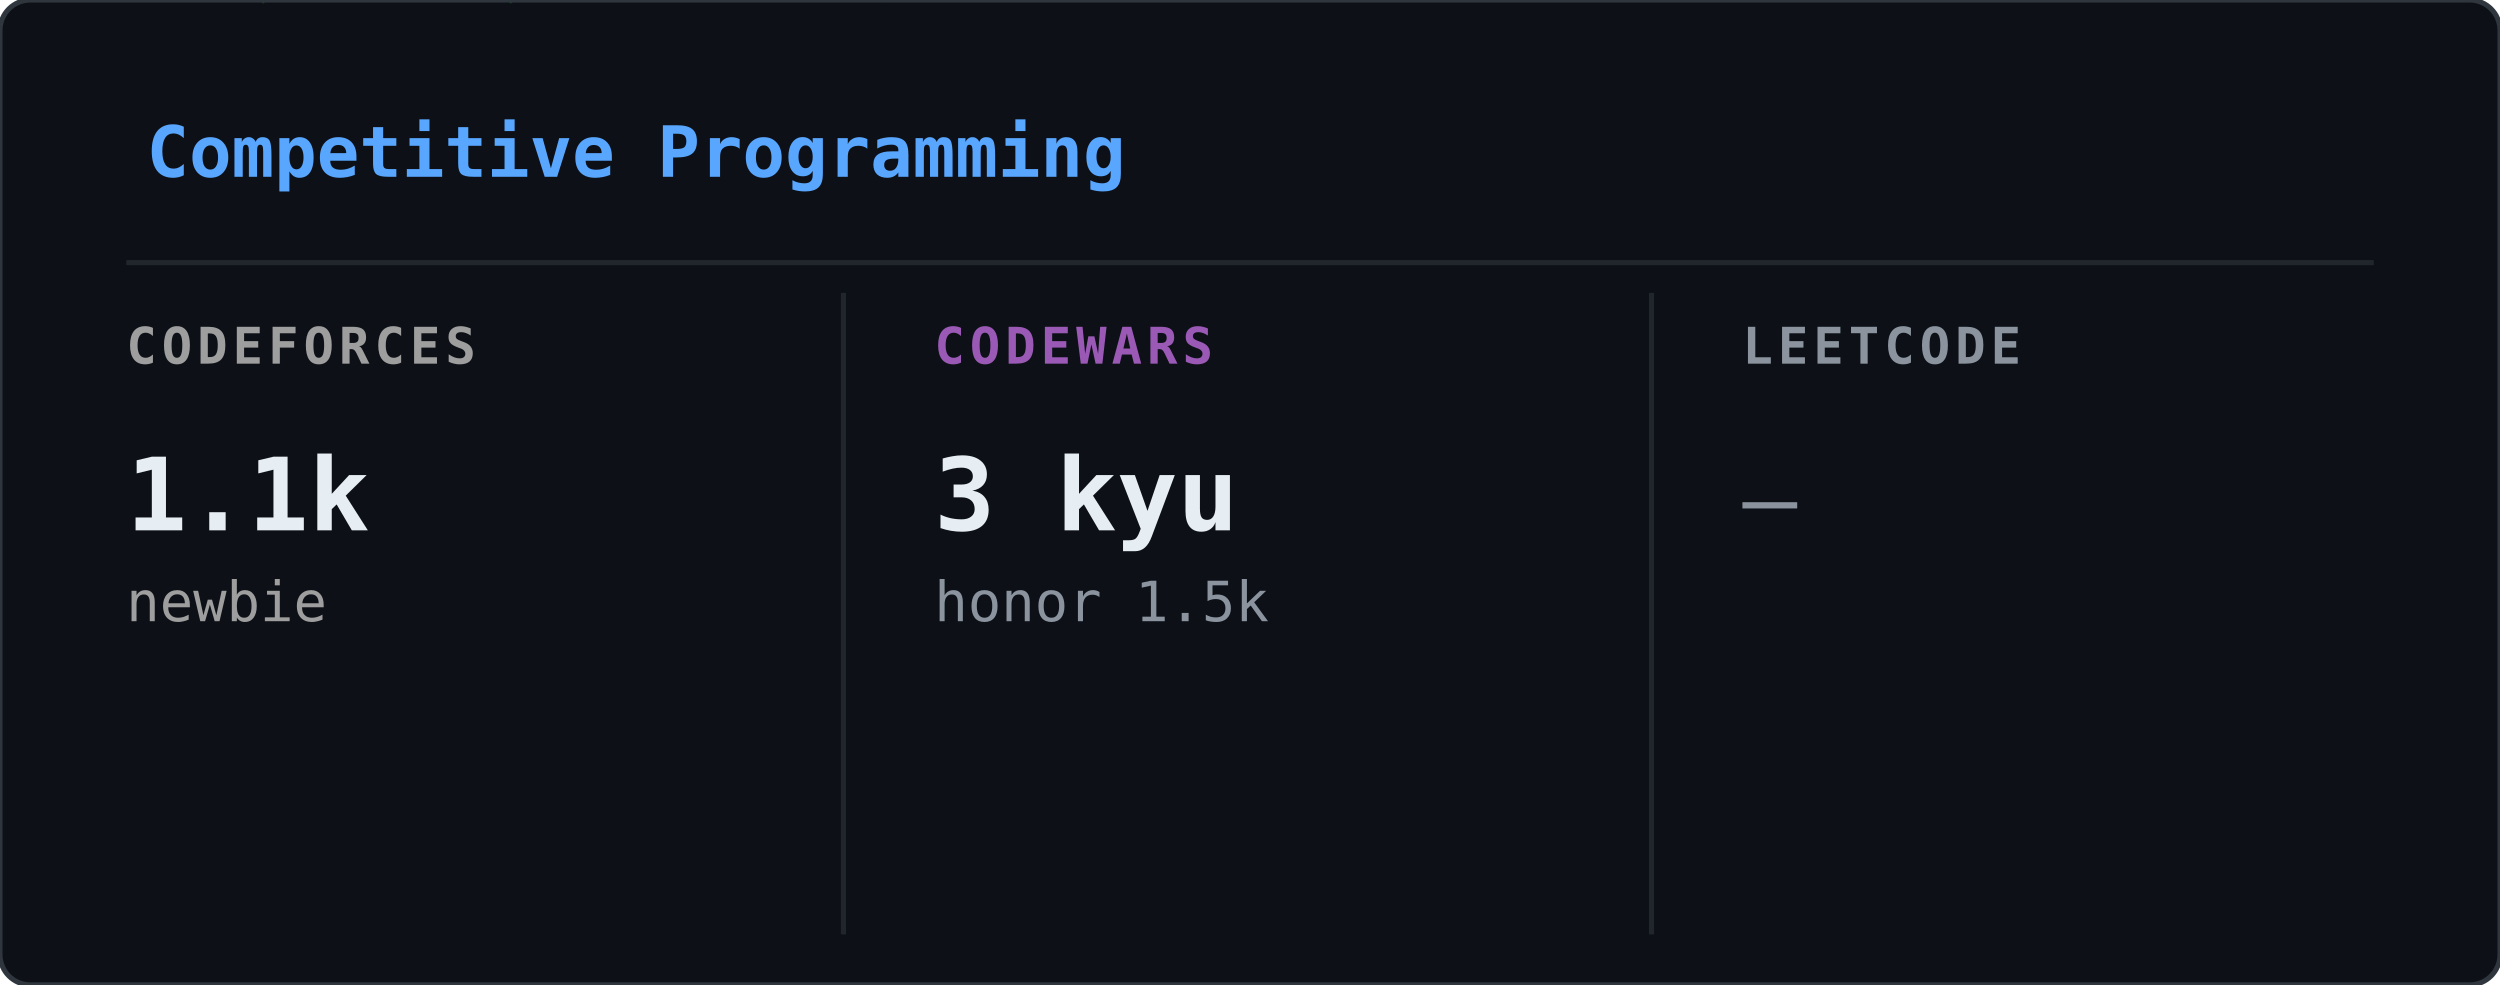
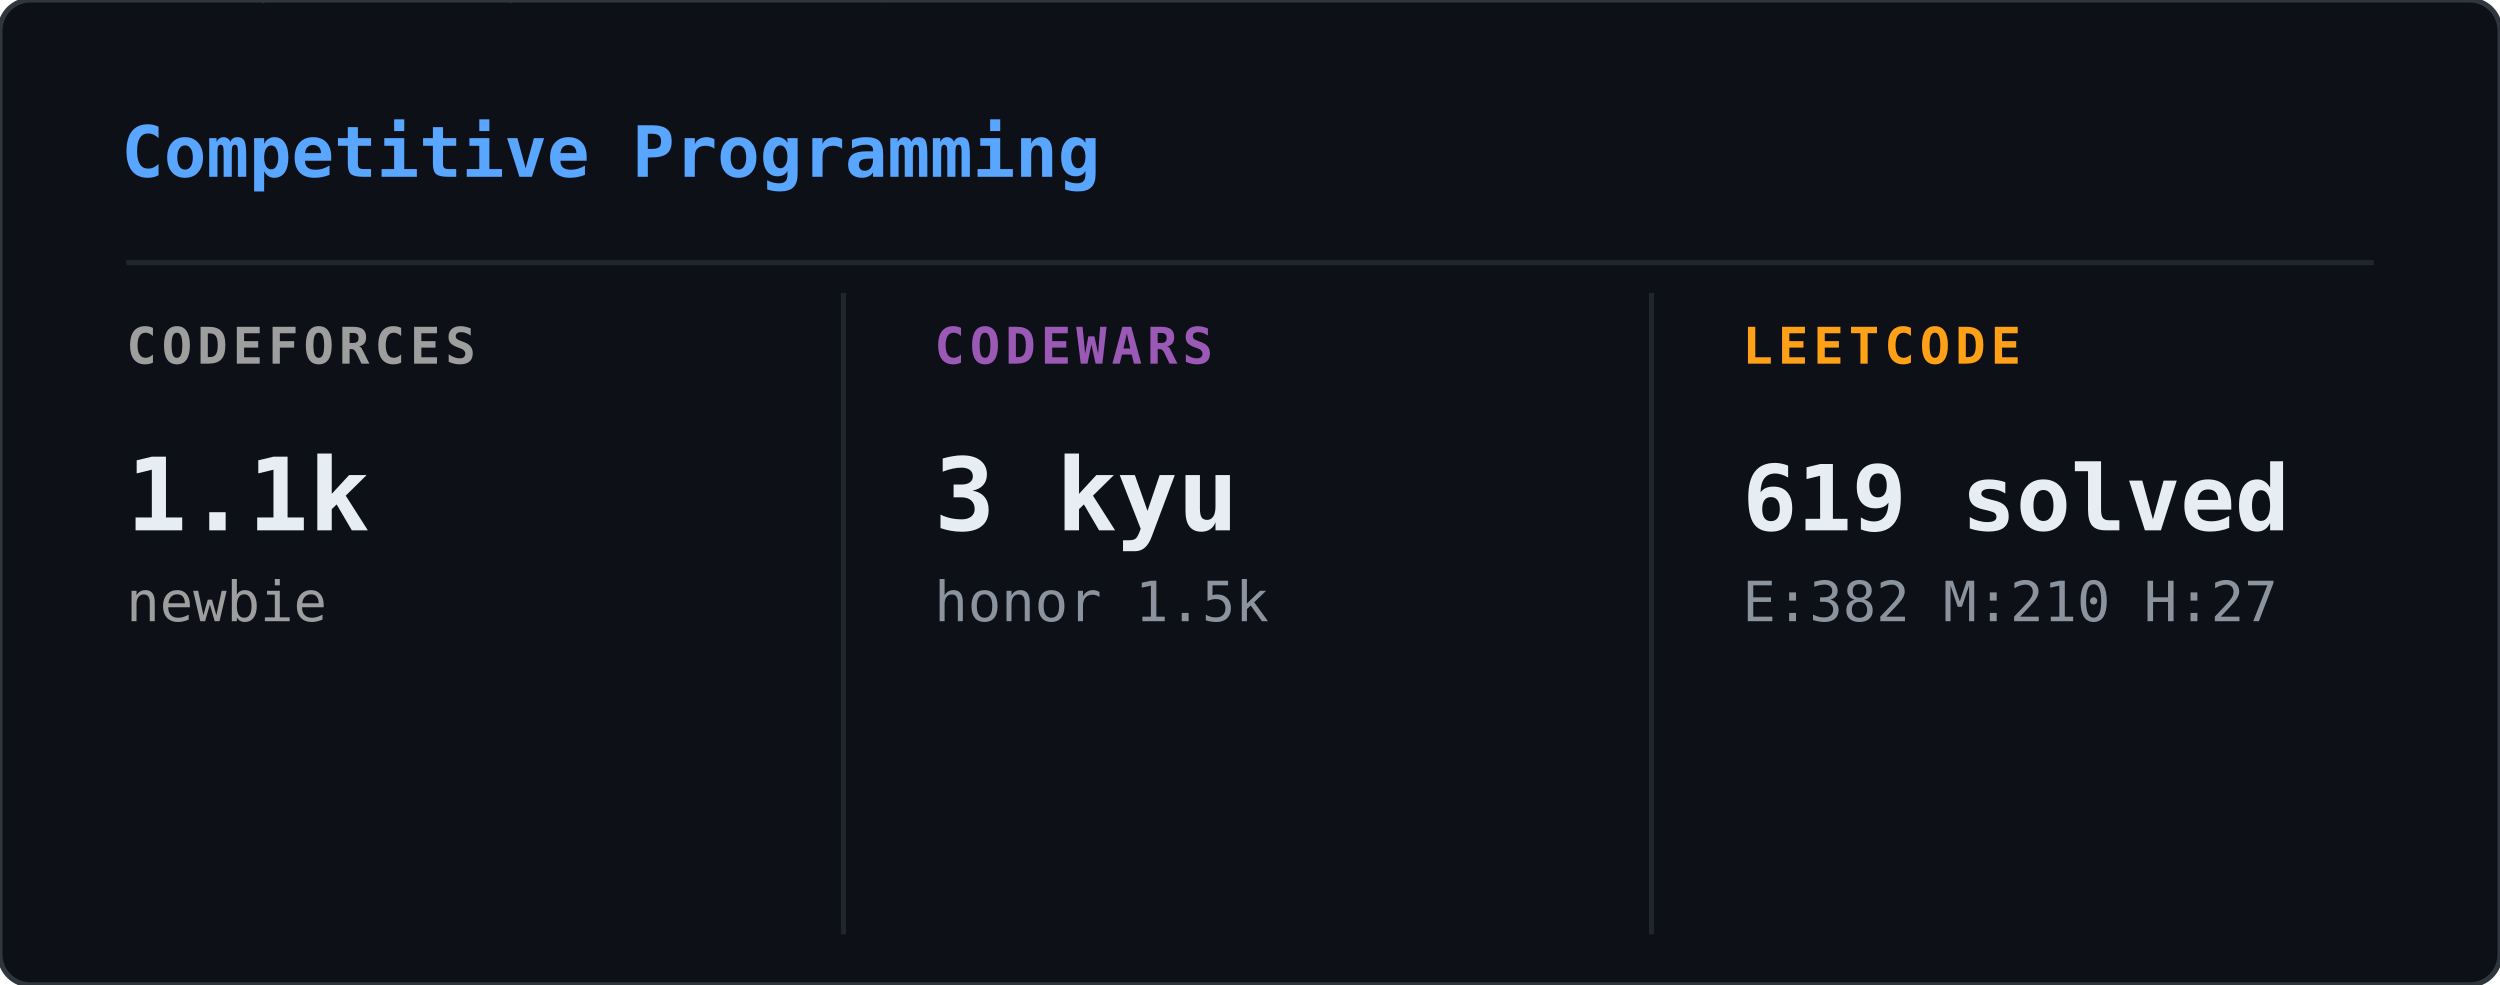
<svg xmlns="http://www.w3.org/2000/svg" width="495" height="195" viewBox="0 0 495 195">
  <defs>
    <clipPath id="cp-clip">
      <rect width="495" height="195" rx="6" />
    </clipPath>
  </defs>
  <rect width="495" height="195" rx="6" fill="#0d1117" />
  <g clip-path="url(#cp-clip)">
    <g opacity="0.22">
      <style>@keyframes cp0{from{transform:translateY(-60px)}to{transform:translateY(209px)}}@keyframes cp1{from{transform:translateY(-46px)}to{transform:translateY(209px)}}@keyframes cp2{from{transform:translateY(-46px)}to{transform:translateY(209px)}}@keyframes cp3{from{transform:translateY(-46px)}to{transform:translateY(209px)}}@keyframes cp4{from{transform:translateY(-46px)}to{transform:translateY(209px)}}@keyframes cp5{from{transform:translateY(-46px)}to{transform:translateY(209px)}}@keyframes cp6{from{transform:translateY(-46px)}to{transform:translateY(209px)}}@keyframes cp7{from{transform:translateY(-46px)}to{transform:translateY(209px)}}@keyframes cp8{from{transform:translateY(-46px)}to{transform:translateY(209px)}}@keyframes cp9{from{transform:translateY(-46px)}to{transform:translateY(209px)}}@keyframes cp10{from{transform:translateY(-46px)}to{transform:translateY(209px)}}@keyframes cp11{from{transform:translateY(-46px)}to{transform:translateY(209px)}}@keyframes cp12{from{transform:translateY(-46px)}to{transform:translateY(209px)}}@keyframes cp13{from{transform:translateY(-46px)}to{transform:translateY(209px)}}@keyframes cp14{from{transform:translateY(-46px)}to{transform:translateY(209px)}}@keyframes cp15{from{transform:translateY(-46px)}to{transform:translateY(209px)}}@keyframes cp16{from{transform:translateY(-46px)}to{transform:translateY(209px)}}@keyframes cp17{from{transform:translateY(-46px)}to{transform:translateY(209px)}}@keyframes cp18{from{transform:translateY(-46px)}to{transform:translateY(209px)}}@keyframes cp19{from{transform:translateY(-46px)}to{transform:translateY(209px)}}@keyframes cp20{from{transform:translateY(-46px)}to{transform:translateY(209px)}}@keyframes cp21{from{transform:translateY(-46px)}to{transform:translateY(209px)}}@keyframes cp22{from{transform:translateY(-46px)}to{transform:translateY(209px)}}@keyframes cp23{from{transform:translateY(-46px)}to{transform:translateY(209px)}}@keyframes cp24{from{transform:translateY(-46px)}to{transform:translateY(209px)}}@keyframes cp25{from{transform:translateY(-46px)}to{transform:translateY(209px)}}@keyframes cp26{from{transform:translateY(-46px)}to{transform:translateY(209px)}}@keyframes cp27{from{transform:translateY(-46px)}to{transform:translateY(209px)}}@keyframes cp28{from{transform:translateY(-46px)}to{transform:translateY(209px)}}@keyframes cp29{from{transform:translateY(-46px)}to{transform:translateY(209px)}}@keyframes cp30{from{transform:translateY(-46px)}to{transform:translateY(209px)}}@keyframes cp31{from{transform:translateY(-46px)}to{transform:translateY(209px)}}@keyframes cp32{from{transform:translateY(-46px)}to{transform:translateY(209px)}}@keyframes cp33{from{transform:translateY(-46px)}to{transform:translateY(209px)}}@keyframes cp34{from{transform:translateY(-46px)}to{transform:translateY(209px)}}@keyframes cp35{from{transform:translateY(-46px)}to{transform:translateY(209px)}}@keyframes cp36{from{transform:translateY(-46px)}to{transform:translateY(209px)}}@keyframes cp37{from{transform:translateY(-46px)}to{transform:translateY(209px)}}</style>
      <g style="animation:cp0 2.40s linear infinite;animation-delay:-0.01s">
        <text x="366" y="0" font-family="monospace" font-size="12" fill="#00ff41">5</text>
        <text x="366" y="-14" font-family="monospace" font-size="12" fill="#00ff41" opacity="0.80">ﾔ</text>
        <text x="366" y="-28" font-family="monospace" font-size="12" fill="#00ff41" opacity="0.60">ﾀ</text>
        <text x="366" y="-42" font-family="monospace" font-size="12" fill="#00ff41" opacity="0.40">ｿ</text>
        <text x="366" y="-56" font-family="monospace" font-size="12" fill="#00ff41" opacity="0.20">2</text>
      </g>
      <g style="animation:cp1 1.88s linear infinite;animation-delay:-1.42s">
        <text x="221" y="0" font-family="monospace" font-size="12" fill="#00ff41">ﾝ</text>
        <text x="221" y="-14" font-family="monospace" font-size="12" fill="#00ff41" opacity="0.75">ﾘ</text>
        <text x="221" y="-28" font-family="monospace" font-size="12" fill="#00ff41" opacity="0.50">ﾚ</text>
        <text x="221" y="-42" font-family="monospace" font-size="12" fill="#00ff41" opacity="0.25">ｧ</text>
      </g>
      <g style="animation:cp2 3.18s linear infinite;animation-delay:-0.68s">
        <text x="195" y="0" font-family="monospace" font-size="12" fill="#00ff41">ｺ</text>
        <text x="195" y="-14" font-family="monospace" font-size="12" fill="#00ff41" opacity="0.75">ﾃ</text>
        <text x="195" y="-28" font-family="monospace" font-size="12" fill="#00ff41" opacity="0.50">ｾ</text>
        <text x="195" y="-42" font-family="monospace" font-size="12" fill="#00ff41" opacity="0.25">ｬ</text>
      </g>
      <g style="animation:cp3 2.37s linear infinite;animation-delay:-0.52s">
        <text x="25" y="0" font-family="monospace" font-size="12" fill="#00ff41">ﾍ</text>
        <text x="25" y="-14" font-family="monospace" font-size="12" fill="#00ff41" opacity="0.75">ｺ</text>
        <text x="25" y="-28" font-family="monospace" font-size="12" fill="#00ff41" opacity="0.50">ｧ</text>
        <text x="25" y="-42" font-family="monospace" font-size="12" fill="#00ff41" opacity="0.25">ｫ</text>
      </g>
      <g style="animation:cp4 2.42s linear infinite;animation-delay:-0.67s">
        <text x="113" y="0" font-family="monospace" font-size="12" fill="#00ff41">ｭ</text>
        <text x="113" y="-14" font-family="monospace" font-size="12" fill="#00ff41" opacity="0.75">1</text>
        <text x="113" y="-28" font-family="monospace" font-size="12" fill="#00ff41" opacity="0.50">ﾅ</text>
        <text x="113" y="-42" font-family="monospace" font-size="12" fill="#00ff41" opacity="0.25">1</text>
      </g>
      <g style="animation:cp5 2.93s linear infinite;animation-delay:-1.00s">
        <text x="469" y="0" font-family="monospace" font-size="12" fill="#00ff41">ﾄ</text>
        <text x="469" y="-14" font-family="monospace" font-size="12" fill="#00ff41" opacity="0.75">ﾈ</text>
        <text x="469" y="-28" font-family="monospace" font-size="12" fill="#00ff41" opacity="0.50">ﾆ</text>
        <text x="469" y="-42" font-family="monospace" font-size="12" fill="#00ff41" opacity="0.25">ｼ</text>
      </g>
      <g style="animation:cp6 2.61s linear infinite;animation-delay:-1.55s">
        <text x="353" y="0" font-family="monospace" font-size="12" fill="#00ff41">0</text>
        <text x="353" y="-14" font-family="monospace" font-size="12" fill="#00ff41" opacity="0.75">ｵ</text>
        <text x="353" y="-28" font-family="monospace" font-size="12" fill="#00ff41" opacity="0.50">ﾅ</text>
        <text x="353" y="-42" font-family="monospace" font-size="12" fill="#00ff41" opacity="0.25">5</text>
      </g>
      <g style="animation:cp7 2.10s linear infinite;animation-delay:-0.63s">
        <text x="67" y="0" font-family="monospace" font-size="12" fill="#00ff41">ｱ</text>
        <text x="67" y="-14" font-family="monospace" font-size="12" fill="#00ff41" opacity="0.75">ﾍ</text>
        <text x="67" y="-28" font-family="monospace" font-size="12" fill="#00ff41" opacity="0.50">ﾆ</text>
        <text x="67" y="-42" font-family="monospace" font-size="12" fill="#00ff41" opacity="0.25">ｨ</text>
      </g>
      <g style="animation:cp8 1.60s linear infinite;animation-delay:-0.98s">
        <text x="91" y="0" font-family="monospace" font-size="12" fill="#00ff41">ｱ</text>
        <text x="91" y="-14" font-family="monospace" font-size="12" fill="#00ff41" opacity="0.75">1</text>
        <text x="91" y="-28" font-family="monospace" font-size="12" fill="#00ff41" opacity="0.50">7</text>
        <text x="91" y="-42" font-family="monospace" font-size="12" fill="#00ff41" opacity="0.25">ﾃ</text>
      </g>
      <g style="animation:cp9 2.20s linear infinite;animation-delay:-1.29s">
        <text x="332" y="0" font-family="monospace" font-size="12" fill="#00ff41">ﾇ</text>
        <text x="332" y="-14" font-family="monospace" font-size="12" fill="#00ff41" opacity="0.75">ﾘ</text>
        <text x="332" y="-28" font-family="monospace" font-size="12" fill="#00ff41" opacity="0.50">ﾍ</text>
        <text x="332" y="-42" font-family="monospace" font-size="12" fill="#00ff41" opacity="0.25">ﾃ</text>
      </g>
      <g style="animation:cp10 2.40s linear infinite;animation-delay:-0.51s">
        <text x="374" y="0" font-family="monospace" font-size="12" fill="#00ff41">ｶ</text>
        <text x="374" y="-14" font-family="monospace" font-size="12" fill="#00ff41" opacity="0.75">ｨ</text>
        <text x="374" y="-28" font-family="monospace" font-size="12" fill="#00ff41" opacity="0.50">ﾝ</text>
        <text x="374" y="-42" font-family="monospace" font-size="12" fill="#00ff41" opacity="0.25">ｼ</text>
      </g>
      <g style="animation:cp11 1.70s linear infinite;animation-delay:-1.08s">
        <text x="172" y="0" font-family="monospace" font-size="12" fill="#00ff41">ｲ</text>
        <text x="172" y="-14" font-family="monospace" font-size="12" fill="#00ff41" opacity="0.75">ｯ</text>
        <text x="172" y="-28" font-family="monospace" font-size="12" fill="#00ff41" opacity="0.50">ｻ</text>
        <text x="172" y="-42" font-family="monospace" font-size="12" fill="#00ff41" opacity="0.25">ｮ</text>
      </g>
      <g style="animation:cp12 2.37s linear infinite;animation-delay:-2.03s">
        <text x="99" y="0" font-family="monospace" font-size="12" fill="#00ff41">ｯ</text>
        <text x="99" y="-14" font-family="monospace" font-size="12" fill="#00ff41" opacity="0.75">1</text>
        <text x="99" y="-28" font-family="monospace" font-size="12" fill="#00ff41" opacity="0.50">ﾅ</text>
        <text x="99" y="-42" font-family="monospace" font-size="12" fill="#00ff41" opacity="0.25">ｬ</text>
      </g>
      <g style="animation:cp13 1.65s linear infinite;animation-delay:-0.30s">
        <text x="106" y="0" font-family="monospace" font-size="12" fill="#00ff41">ﾛ</text>
        <text x="106" y="-14" font-family="monospace" font-size="12" fill="#00ff41" opacity="0.75">ｧ</text>
        <text x="106" y="-28" font-family="monospace" font-size="12" fill="#00ff41" opacity="0.50">0</text>
        <text x="106" y="-42" font-family="monospace" font-size="12" fill="#00ff41" opacity="0.25">ｹ</text>
      </g>
      <g style="animation:cp14 2.77s linear infinite;animation-delay:-2.62s">
        <text x="327" y="0" font-family="monospace" font-size="12" fill="#00ff41">ｸ</text>
        <text x="327" y="-14" font-family="monospace" font-size="12" fill="#00ff41" opacity="0.75">ｵ</text>
        <text x="327" y="-28" font-family="monospace" font-size="12" fill="#00ff41" opacity="0.50">ｺ</text>
        <text x="327" y="-42" font-family="monospace" font-size="12" fill="#00ff41" opacity="0.25">ﾅ</text>
      </g>
      <g style="animation:cp15 1.84s linear infinite;animation-delay:-0.81s">
        <text x="477" y="0" font-family="monospace" font-size="12" fill="#00ff41">ﾐ</text>
        <text x="477" y="-14" font-family="monospace" font-size="12" fill="#00ff41" opacity="0.75">ｿ</text>
        <text x="477" y="-28" font-family="monospace" font-size="12" fill="#00ff41" opacity="0.50">0</text>
        <text x="477" y="-42" font-family="monospace" font-size="12" fill="#00ff41" opacity="0.25">ｫ</text>
      </g>
      <g style="animation:cp16 2.85s linear infinite;animation-delay:-1.49s">
        <text x="259" y="0" font-family="monospace" font-size="12" fill="#00ff41">ﾓ</text>
        <text x="259" y="-14" font-family="monospace" font-size="12" fill="#00ff41" opacity="0.75">ﾒ</text>
        <text x="259" y="-28" font-family="monospace" font-size="12" fill="#00ff41" opacity="0.50">ｩ</text>
        <text x="259" y="-42" font-family="monospace" font-size="12" fill="#00ff41" opacity="0.25">ｧ</text>
      </g>
      <g style="animation:cp17 1.80s linear infinite;animation-delay:-0.23s">
        <text x="369" y="0" font-family="monospace" font-size="12" fill="#00ff41">ｱ</text>
        <text x="369" y="-14" font-family="monospace" font-size="12" fill="#00ff41" opacity="0.75">ﾊ</text>
        <text x="369" y="-28" font-family="monospace" font-size="12" fill="#00ff41" opacity="0.50">ｼ</text>
        <text x="369" y="-42" font-family="monospace" font-size="12" fill="#00ff41" opacity="0.25">4</text>
      </g>
      <g style="animation:cp18 2.40s linear infinite;animation-delay:-0.13s">
        <text x="135" y="0" font-family="monospace" font-size="12" fill="#00ff41">ﾋ</text>
        <text x="135" y="-14" font-family="monospace" font-size="12" fill="#00ff41" opacity="0.75">ﾇ</text>
        <text x="135" y="-28" font-family="monospace" font-size="12" fill="#00ff41" opacity="0.50">ﾚ</text>
        <text x="135" y="-42" font-family="monospace" font-size="12" fill="#00ff41" opacity="0.25">ﾓ</text>
      </g>
      <g style="animation:cp19 2.61s linear infinite;animation-delay:-2.31s">
        <text x="114" y="0" font-family="monospace" font-size="12" fill="#00ff41">8</text>
        <text x="114" y="-14" font-family="monospace" font-size="12" fill="#00ff41" opacity="0.75">ﾗ</text>
        <text x="114" y="-28" font-family="monospace" font-size="12" fill="#00ff41" opacity="0.50">ﾌ</text>
        <text x="114" y="-42" font-family="monospace" font-size="12" fill="#00ff41" opacity="0.25">ｬ</text>
      </g>
      <g style="animation:cp20 2.89s linear infinite;animation-delay:-0.51s">
        <text x="277" y="0" font-family="monospace" font-size="12" fill="#00ff41">7</text>
        <text x="277" y="-14" font-family="monospace" font-size="12" fill="#00ff41" opacity="0.75">5</text>
        <text x="277" y="-28" font-family="monospace" font-size="12" fill="#00ff41" opacity="0.50">ｿ</text>
        <text x="277" y="-42" font-family="monospace" font-size="12" fill="#00ff41" opacity="0.25">ｿ</text>
      </g>
      <g style="animation:cp21 2.92s linear infinite;animation-delay:-1.28s">
        <text x="404" y="0" font-family="monospace" font-size="12" fill="#00ff41">ﾉ</text>
        <text x="404" y="-14" font-family="monospace" font-size="12" fill="#00ff41" opacity="0.75">ﾍ</text>
        <text x="404" y="-28" font-family="monospace" font-size="12" fill="#00ff41" opacity="0.50">ﾔ</text>
        <text x="404" y="-42" font-family="monospace" font-size="12" fill="#00ff41" opacity="0.25">4</text>
      </g>
      <g style="animation:cp22 1.87s linear infinite;animation-delay:-1.12s">
        <text x="41" y="0" font-family="monospace" font-size="12" fill="#00ff41">ｼ</text>
        <text x="41" y="-14" font-family="monospace" font-size="12" fill="#00ff41" opacity="0.75">ﾃ</text>
        <text x="41" y="-28" font-family="monospace" font-size="12" fill="#00ff41" opacity="0.50">ｸ</text>
        <text x="41" y="-42" font-family="monospace" font-size="12" fill="#00ff41" opacity="0.25">ｪ</text>
      </g>
      <g style="animation:cp23 1.78s linear infinite;animation-delay:-1.10s">
        <text x="449" y="0" font-family="monospace" font-size="12" fill="#00ff41">ﾋ</text>
        <text x="449" y="-14" font-family="monospace" font-size="12" fill="#00ff41" opacity="0.75">ｵ</text>
        <text x="449" y="-28" font-family="monospace" font-size="12" fill="#00ff41" opacity="0.50">ﾓ</text>
        <text x="449" y="-42" font-family="monospace" font-size="12" fill="#00ff41" opacity="0.25">ｹ</text>
      </g>
      <g style="animation:cp24 3.10s linear infinite;animation-delay:-3.00s">
        <text x="270" y="0" font-family="monospace" font-size="12" fill="#00ff41">ﾅ</text>
        <text x="270" y="-14" font-family="monospace" font-size="12" fill="#00ff41" opacity="0.75">6</text>
        <text x="270" y="-28" font-family="monospace" font-size="12" fill="#00ff41" opacity="0.50">ｭ</text>
        <text x="270" y="-42" font-family="monospace" font-size="12" fill="#00ff41" opacity="0.25">ﾒ</text>
      </g>
      <g style="animation:cp25 3.05s linear infinite;animation-delay:-0.93s">
        <text x="309" y="0" font-family="monospace" font-size="12" fill="#00ff41">ｫ</text>
        <text x="309" y="-14" font-family="monospace" font-size="12" fill="#00ff41" opacity="0.75">ﾓ</text>
        <text x="309" y="-28" font-family="monospace" font-size="12" fill="#00ff41" opacity="0.50">ｫ</text>
        <text x="309" y="-42" font-family="monospace" font-size="12" fill="#00ff41" opacity="0.25">0</text>
      </g>
      <g style="animation:cp26 3.00s linear infinite;animation-delay:-2.68s">
        <text x="50" y="0" font-family="monospace" font-size="12" fill="#00ff41">ｯ</text>
        <text x="50" y="-14" font-family="monospace" font-size="12" fill="#00ff41" opacity="0.75">6</text>
        <text x="50" y="-28" font-family="monospace" font-size="12" fill="#00ff41" opacity="0.50">ｭ</text>
        <text x="50" y="-42" font-family="monospace" font-size="12" fill="#00ff41" opacity="0.25">ｯ</text>
      </g>
      <g style="animation:cp27 1.74s linear infinite;animation-delay:-1.11s">
        <text x="471" y="0" font-family="monospace" font-size="12" fill="#00ff41">ｼ</text>
        <text x="471" y="-14" font-family="monospace" font-size="12" fill="#00ff41" opacity="0.75">ｧ</text>
        <text x="471" y="-28" font-family="monospace" font-size="12" fill="#00ff41" opacity="0.50">ﾋ</text>
        <text x="471" y="-42" font-family="monospace" font-size="12" fill="#00ff41" opacity="0.25">ﾋ</text>
      </g>
      <g style="animation:cp28 1.67s linear infinite;animation-delay:-1.33s">
        <text x="228" y="0" font-family="monospace" font-size="12" fill="#00ff41">ﾔ</text>
        <text x="228" y="-14" font-family="monospace" font-size="12" fill="#00ff41" opacity="0.75">1</text>
        <text x="228" y="-28" font-family="monospace" font-size="12" fill="#00ff41" opacity="0.50">ﾌ</text>
        <text x="228" y="-42" font-family="monospace" font-size="12" fill="#00ff41" opacity="0.25">ﾊ</text>
      </g>
      <g style="animation:cp29 2.02s linear infinite;animation-delay:-0.64s">
        <text x="60" y="0" font-family="monospace" font-size="12" fill="#00ff41">ﾃ</text>
        <text x="60" y="-14" font-family="monospace" font-size="12" fill="#00ff41" opacity="0.75">ｭ</text>
        <text x="60" y="-28" font-family="monospace" font-size="12" fill="#00ff41" opacity="0.50">ﾔ</text>
        <text x="60" y="-42" font-family="monospace" font-size="12" fill="#00ff41" opacity="0.25">ﾀ</text>
      </g>
      <g style="animation:cp30 2.97s linear infinite;animation-delay:-2.86s">
        <text x="178" y="0" font-family="monospace" font-size="12" fill="#00ff41">ﾇ</text>
        <text x="178" y="-14" font-family="monospace" font-size="12" fill="#00ff41" opacity="0.75">ﾕ</text>
        <text x="178" y="-28" font-family="monospace" font-size="12" fill="#00ff41" opacity="0.50">ｷ</text>
        <text x="178" y="-42" font-family="monospace" font-size="12" fill="#00ff41" opacity="0.25">ｵ</text>
      </g>
      <g style="animation:cp31 1.75s linear infinite;animation-delay:-1.72s">
        <text x="175" y="0" font-family="monospace" font-size="12" fill="#00ff41">ﾉ</text>
        <text x="175" y="-14" font-family="monospace" font-size="12" fill="#00ff41" opacity="0.75">ｸ</text>
        <text x="175" y="-28" font-family="monospace" font-size="12" fill="#00ff41" opacity="0.50">ｿ</text>
        <text x="175" y="-42" font-family="monospace" font-size="12" fill="#00ff41" opacity="0.25">ﾍ</text>
      </g>
      <g style="animation:cp32 2.71s linear infinite;animation-delay:-2.06s">
        <text x="309" y="0" font-family="monospace" font-size="12" fill="#00ff41">ﾉ</text>
        <text x="309" y="-14" font-family="monospace" font-size="12" fill="#00ff41" opacity="0.75">ﾜ</text>
        <text x="309" y="-28" font-family="monospace" font-size="12" fill="#00ff41" opacity="0.50">ｶ</text>
        <text x="309" y="-42" font-family="monospace" font-size="12" fill="#00ff41" opacity="0.25">ﾇ</text>
      </g>
      <g style="animation:cp33 2.23s linear infinite;animation-delay:-1.91s">
        <text x="20" y="0" font-family="monospace" font-size="12" fill="#00ff41">7</text>
        <text x="20" y="-14" font-family="monospace" font-size="12" fill="#00ff41" opacity="0.75">5</text>
        <text x="20" y="-28" font-family="monospace" font-size="12" fill="#00ff41" opacity="0.50">ｶ</text>
        <text x="20" y="-42" font-family="monospace" font-size="12" fill="#00ff41" opacity="0.25">ｼ</text>
      </g>
      <g style="animation:cp34 2.66s linear infinite;animation-delay:-1.12s">
        <text x="351" y="0" font-family="monospace" font-size="12" fill="#00ff41">ﾅ</text>
        <text x="351" y="-14" font-family="monospace" font-size="12" fill="#00ff41" opacity="0.75">3</text>
        <text x="351" y="-28" font-family="monospace" font-size="12" fill="#00ff41" opacity="0.50">ﾋ</text>
        <text x="351" y="-42" font-family="monospace" font-size="12" fill="#00ff41" opacity="0.25">ｴ</text>
      </g>
      <g style="animation:cp35 2.77s linear infinite;animation-delay:-0.59s">
        <text x="279" y="0" font-family="monospace" font-size="12" fill="#00ff41">ﾋ</text>
        <text x="279" y="-14" font-family="monospace" font-size="12" fill="#00ff41" opacity="0.75">ｨ</text>
        <text x="279" y="-28" font-family="monospace" font-size="12" fill="#00ff41" opacity="0.50">ﾈ</text>
        <text x="279" y="-42" font-family="monospace" font-size="12" fill="#00ff41" opacity="0.25">ﾑ</text>
      </g>
      <g style="animation:cp36 2.13s linear infinite;animation-delay:-1.62s">
        <text x="402" y="0" font-family="monospace" font-size="12" fill="#00ff41">ｳ</text>
        <text x="402" y="-14" font-family="monospace" font-size="12" fill="#00ff41" opacity="0.75">ｪ</text>
        <text x="402" y="-28" font-family="monospace" font-size="12" fill="#00ff41" opacity="0.50">2</text>
        <text x="402" y="-42" font-family="monospace" font-size="12" fill="#00ff41" opacity="0.25">ﾊ</text>
      </g>
      <g style="animation:cp37 1.57s linear infinite;animation-delay:-0.79s">
        <text x="465" y="0" font-family="monospace" font-size="12" fill="#00ff41">ﾋ</text>
        <text x="465" y="-14" font-family="monospace" font-size="12" fill="#00ff41" opacity="0.75">ﾌ</text>
        <text x="465" y="-28" font-family="monospace" font-size="12" fill="#00ff41" opacity="0.50">ｯ</text>
        <text x="465" y="-42" font-family="monospace" font-size="12" fill="#00ff41" opacity="0.25">ｨ</text>
      </g>
    </g>
  </g>
  <rect width="495" height="195" rx="6" fill="none" stroke="#30363d" stroke-width="1" />
-   <text x="29" y="35" font-family="monospace" font-size="14" font-weight="600" fill="#58a6ff">Competitive Programming</text>
+   <text x="24" y="35" font-family="monospace" font-size="14" font-weight="600" fill="#58a6ff">Competitive Programming</text>
  <line x1="25" y1="52" x2="470" y2="52" stroke="#21262d" stroke-width="1" />
  <line x1="167" y1="58" x2="167" y2="185" stroke="#21262d" stroke-width="1" />
  <line x1="327" y1="58" x2="327" y2="185" stroke="#21262d" stroke-width="1" />
  <text x="25" y="72" font-family="monospace" font-size="10" font-weight="600" fill="#9e9e9e" letter-spacing="1">CODEFORCES</text>
  <text x="25" y="105" font-family="monospace" font-size="20" font-weight="700" fill="#e6edf3">1.1k</text>
  <text x="25" y="123" font-family="monospace" font-size="11" font-weight="400" fill="#9e9e9e">newbie</text>
  <text x="185" y="72" font-family="monospace" font-size="10" font-weight="600" fill="#9b59b6" letter-spacing="1">CODEWARS</text>
  <text x="185" y="105" font-family="monospace" font-size="20" font-weight="700" fill="#e6edf3">3 kyu</text>
  <text x="185" y="123" font-family="monospace" font-size="11" font-weight="400" fill="#8b949e">honor 1.5k</text>
-   <text x="345" y="72" font-family="monospace" font-size="10" font-weight="600" fill="#8b949e" letter-spacing="1">LEETCODE</text>
-   <text x="345" y="105" font-family="monospace" font-size="18" font-weight="400" fill="#8b949e">—</text>
+   <text x="345" y="72" font-family="monospace" font-size="10" font-weight="600" fill="#ffa116" letter-spacing="1">LEETCODE</text>
+   <text x="345" y="105" font-family="monospace" font-size="18" font-weight="700" fill="#e6edf3">619 solved</text>
+   <text x="345" y="123" font-family="monospace" font-size="11" font-weight="400" fill="#8b949e">E:382 M:210 H:27</text>
</svg>
